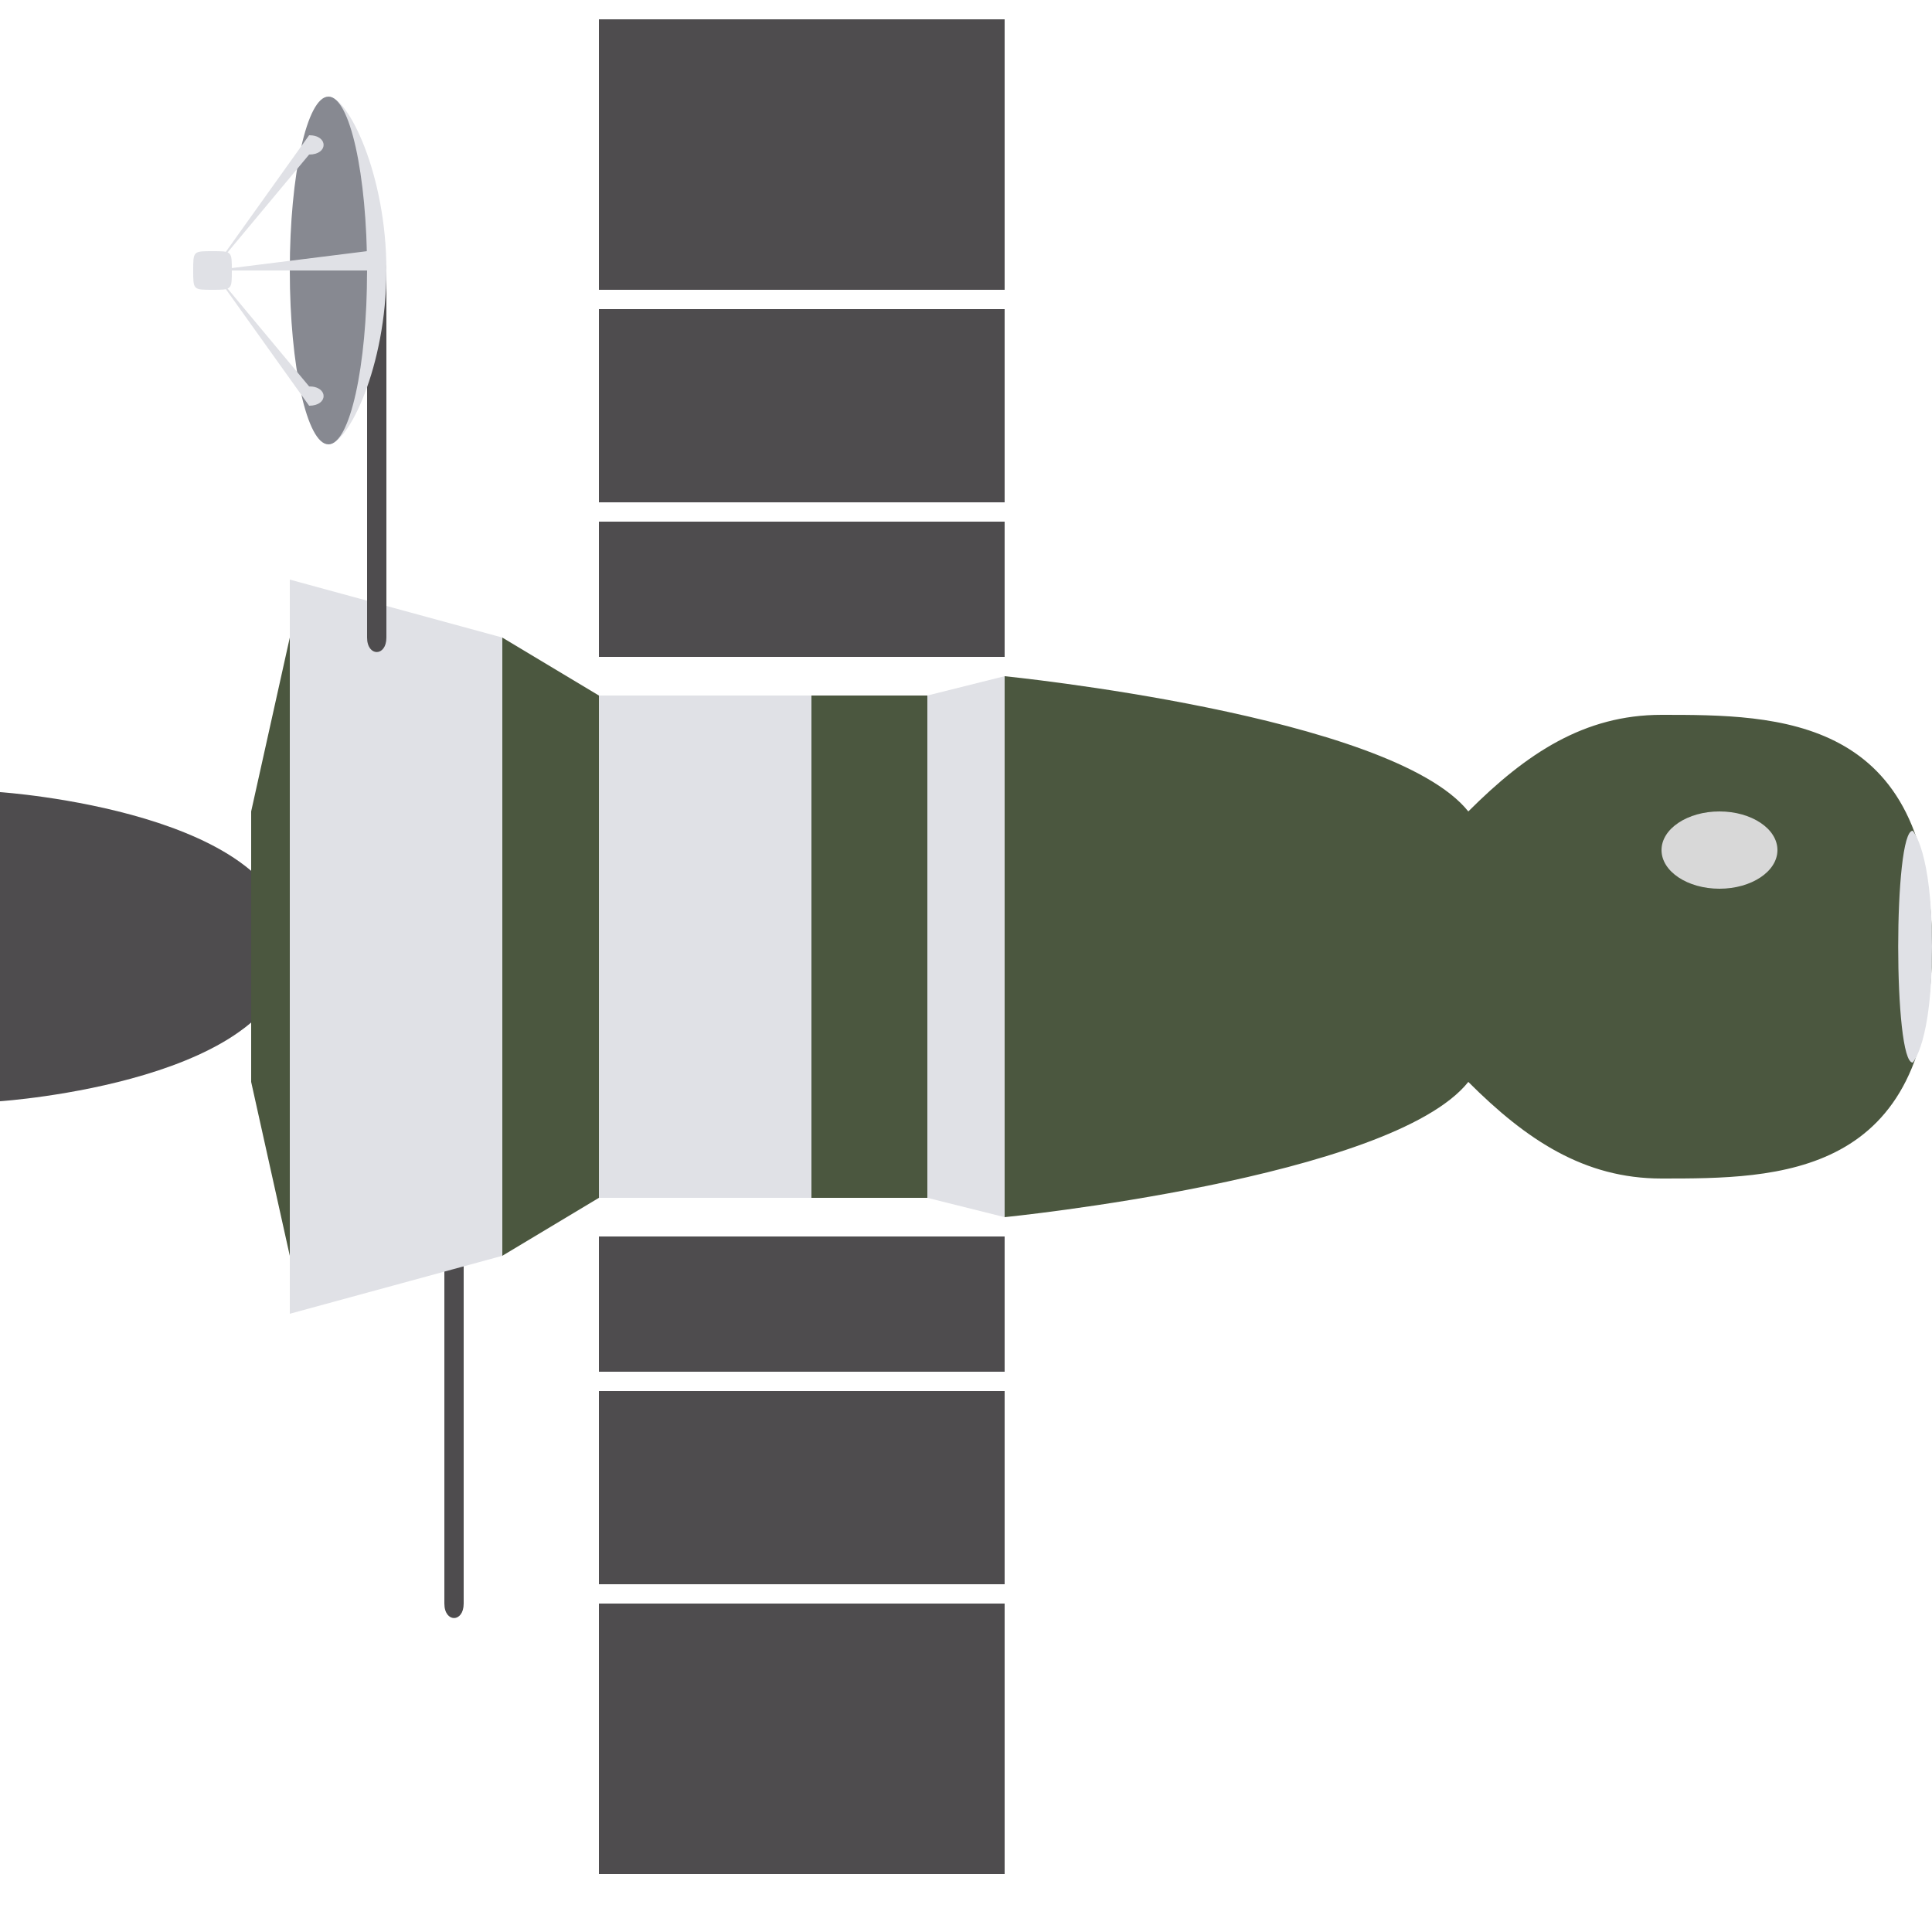
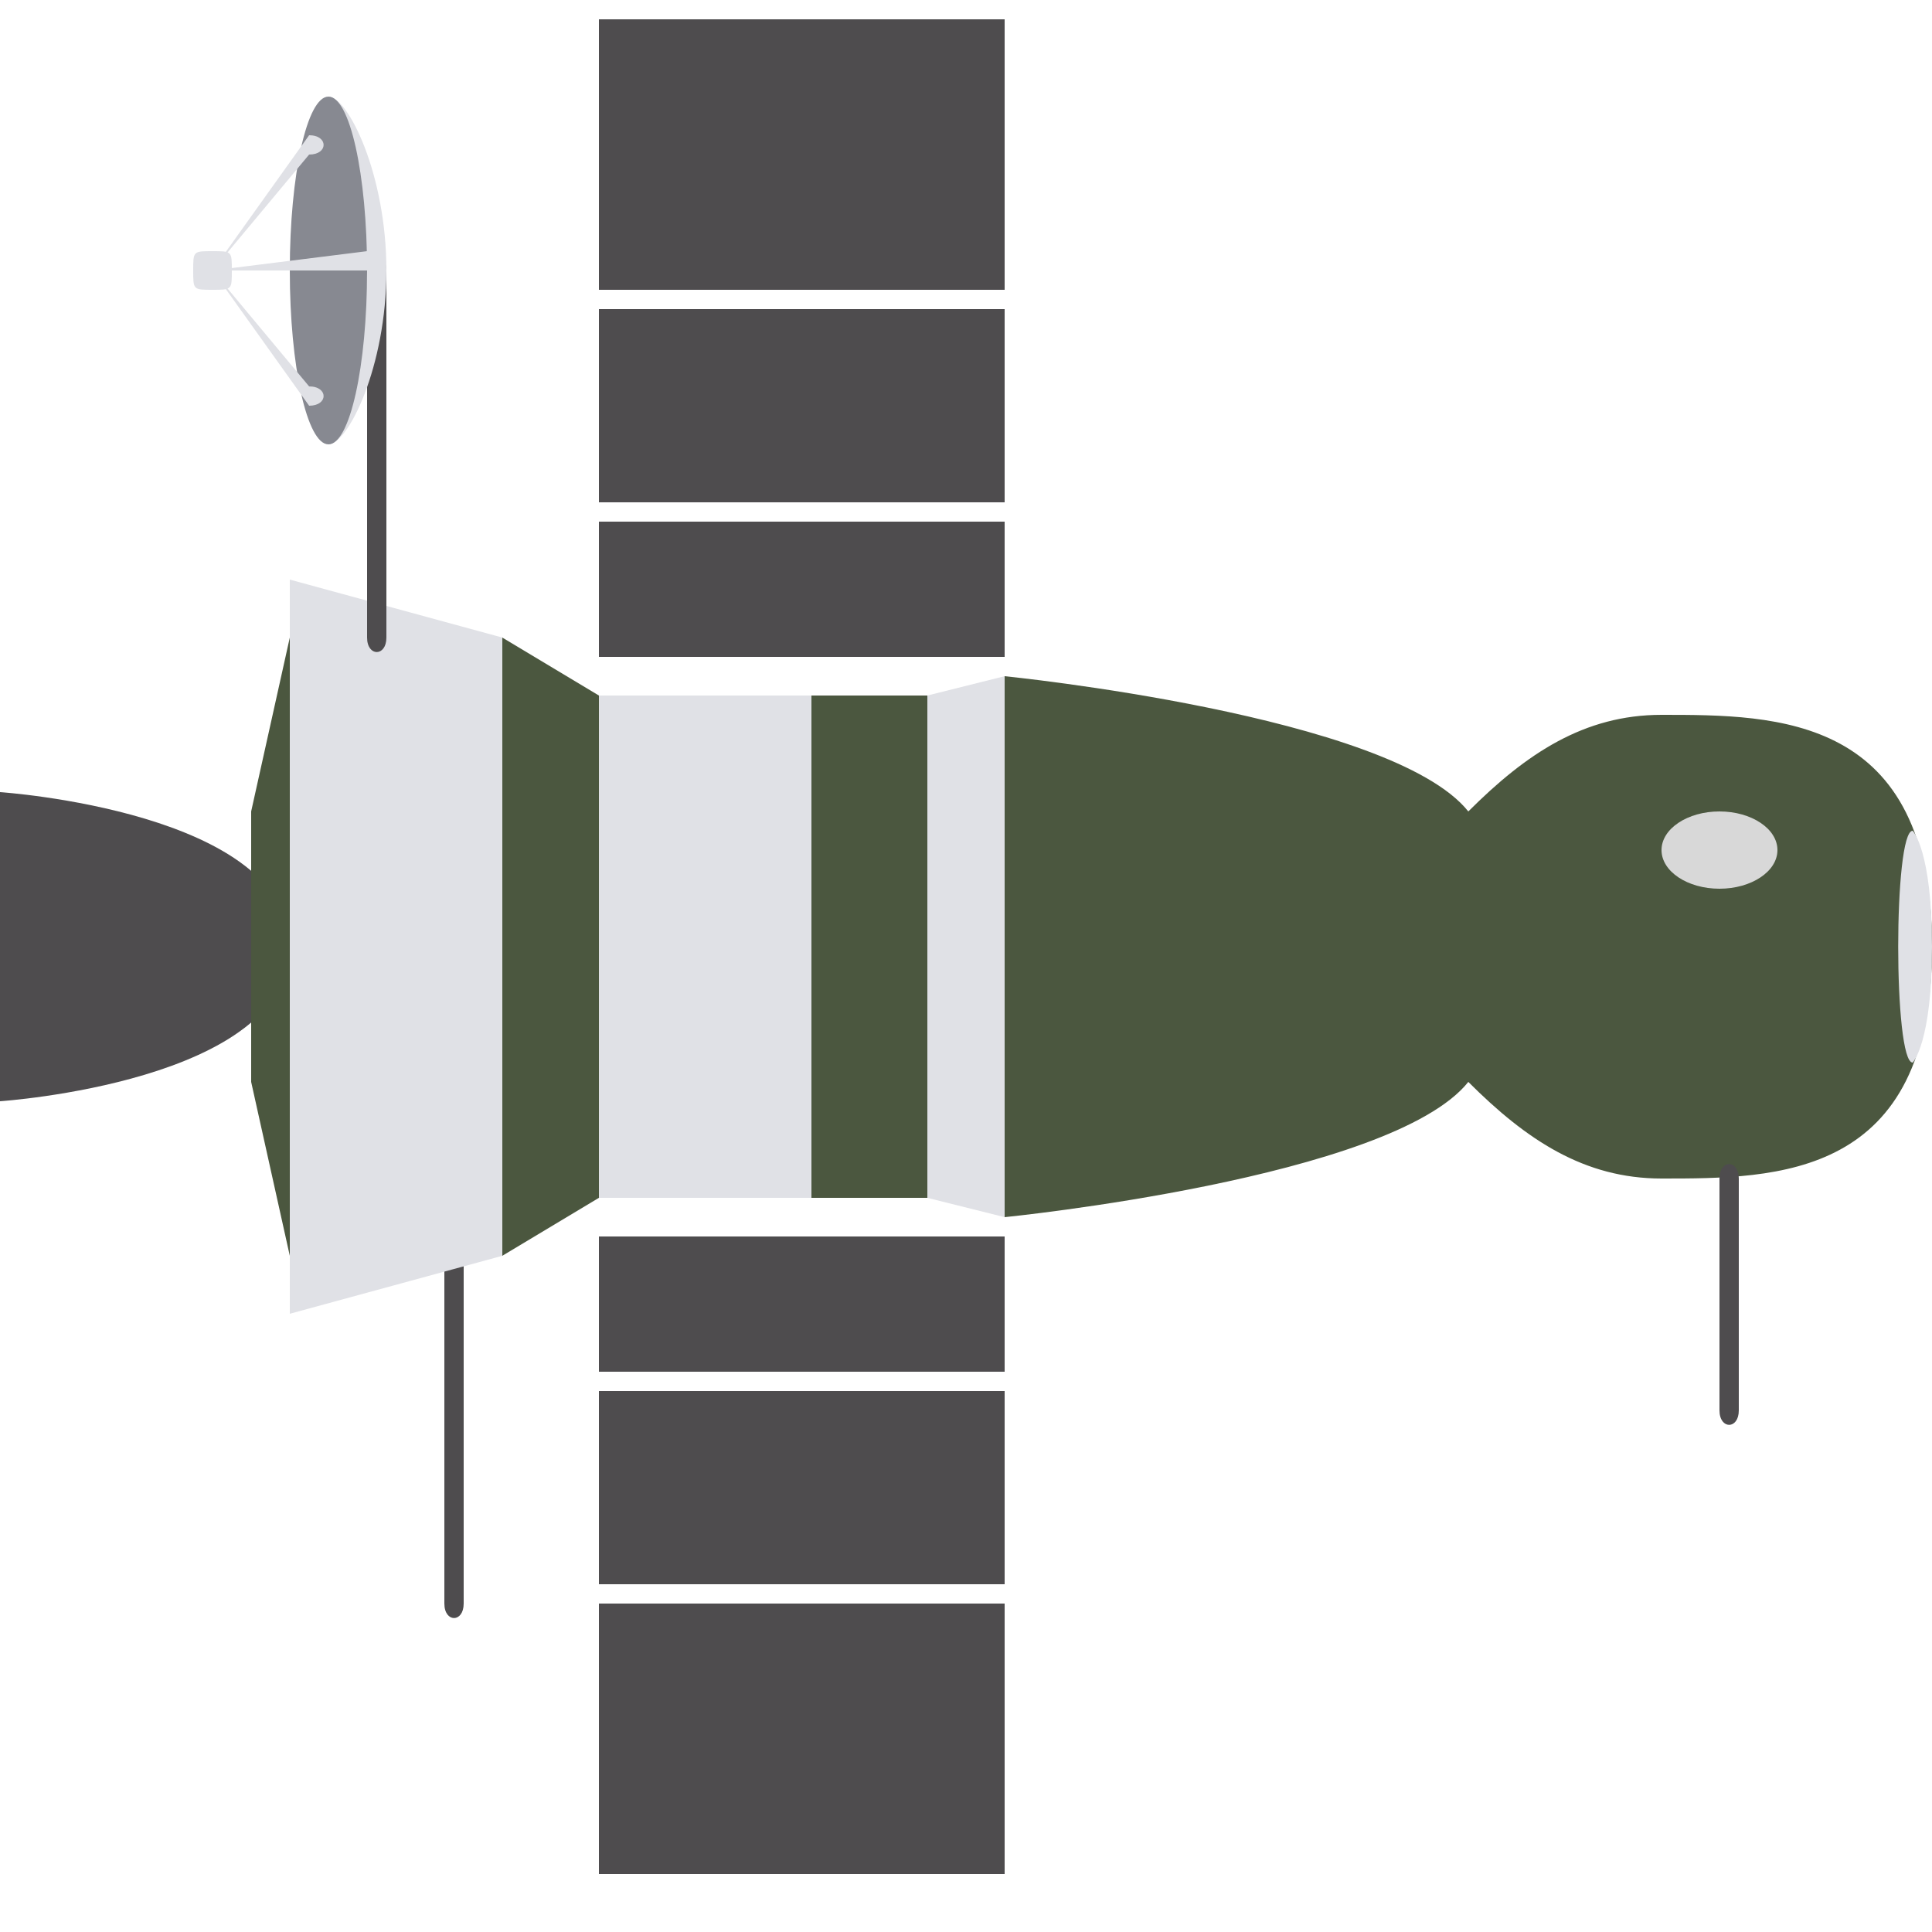
<svg xmlns="http://www.w3.org/2000/svg" viewBox="0 0 100 100">
  <path d="M 100 49 C 100 61 92 61 86 61 C 82 61 79 59 76 56 C 72 61 52 63 52 63 L 52 35 C 52 35 72 37 76 42 C 79 39 82 37 86 37 C 92 37 100 37 100 49 Z" style="fill: rgb(75, 87, 63);" />
  <path d="M 48 36 L 52 35 L 52 63 L 48 62 L 48 36 Z" style="fill: rgb(224, 225, 230);" />
  <path d="M 48 36 L 42 36 L 42 62 L 48 62 L 48 36 Z" style="fill: rgb(75, 87, 63);" />
  <path d="M 42 36 L 31 36 L 31 62 L 42 62 L 42 36 Z" style="fill: rgb(224, 225, 230);" />
  <path d="M 31 36 L 26 33 L 26 65 L 31 62 L 31 36 Z" style="fill: rgb(75, 87, 63);" />
  <ellipse style="fill: rgb(216, 216, 216);" cx="89" cy="44" rx="3" ry="2" />
  <rect x="31" y="27" width="21" height="7" style="fill: rgb(78, 76, 78);" />
  <rect x="31" width="21" height="10" style="fill: rgb(78, 76, 78);" y="16" />
  <rect x="31" width="21" height="14" style="fill: rgb(78, 76, 78);" y="1" />
  <rect x="31" y="64" width="21" height="7" style="fill: rgb(78, 76, 78);" />
  <rect x="31" width="21" height="10" style="fill: rgb(78, 76, 78);" y="72" />
  <rect x="31" width="21" height="14" style="fill: rgb(78, 76, 78);" y="83" />
  <path d="M 15 49 C 15 56 0 57 0 57 L 0 41 C 0 41 15 42 15 49 Z" style="fill: rgb(78, 76, 78);" />
  <path d="M 15 33 L 13 42 L 13 56 L 15 65 L 15 33 Z" style="fill: rgb(75, 87, 63);" />
  <path d="M 100 49 C 100 54 99 55 99 55 C 98 55 98 43 99 43 C 99 43 100 44 100 49 Z" style="fill: rgb(224, 225, 230);" />
  <path d="M 23 64 C 23 63 24 63 24 64 L 24 83 C 24 84 23 84 23 83 L 23 64 Z" style="fill: rgb(78, 76, 78);" />
  <path d="M 26 33 L 15 30 L 15 68 L 26 65 L 26 33 Z" style="fill: rgb(224, 225, 230);" />
  <path d="M 19 14 C 19 13 20 13 20 14 L 20 33 C 20 34 19 34 19 33 L 19 14 Z" style="fill: rgb(78, 76, 78);" />
  <path d="M 19 14 C 19 19 17 23 17 23 C 18 23 20 19 20 14 C 20 9 18 5 17 5 C 17 5 19 9 19 14 Z" style="fill: rgb(224, 225, 230);" />
  <ellipse style="fill: rgb(135, 137, 145);" cx="17" cy="14" rx="2" ry="9" />
  <path d="M 16 20 L 11 14 L 16 21 C 17 21 17 20 16 20 Z" style="fill: rgb(224, 225, 230);" />
  <path d="M 12 14 C 12 15 12 15 11 15 C 10 15 10 15 10 14 C 10 13 10 13 11 13 C 12 13 12 13 12 14 Z" style="fill: rgb(224, 225, 230);" />
  <path d="M 16 7 L 11 14 L 16 8 C 17 8 17 7 16 7 Z" style="fill: rgb(224, 225, 230);" />
  <path d="M 19 13 L 11 14 L 19 14 C 20 14 20 13 19 13 Z" style="fill: rgb(224, 225, 230);" />
+   <path d="M 89 61 C 89 60 90 60 90 61 L 90 73 C 90 74 89 74 89 73 L 89 61 Z" style="fill: rgb(78, 76, 78);" />
</svg>
